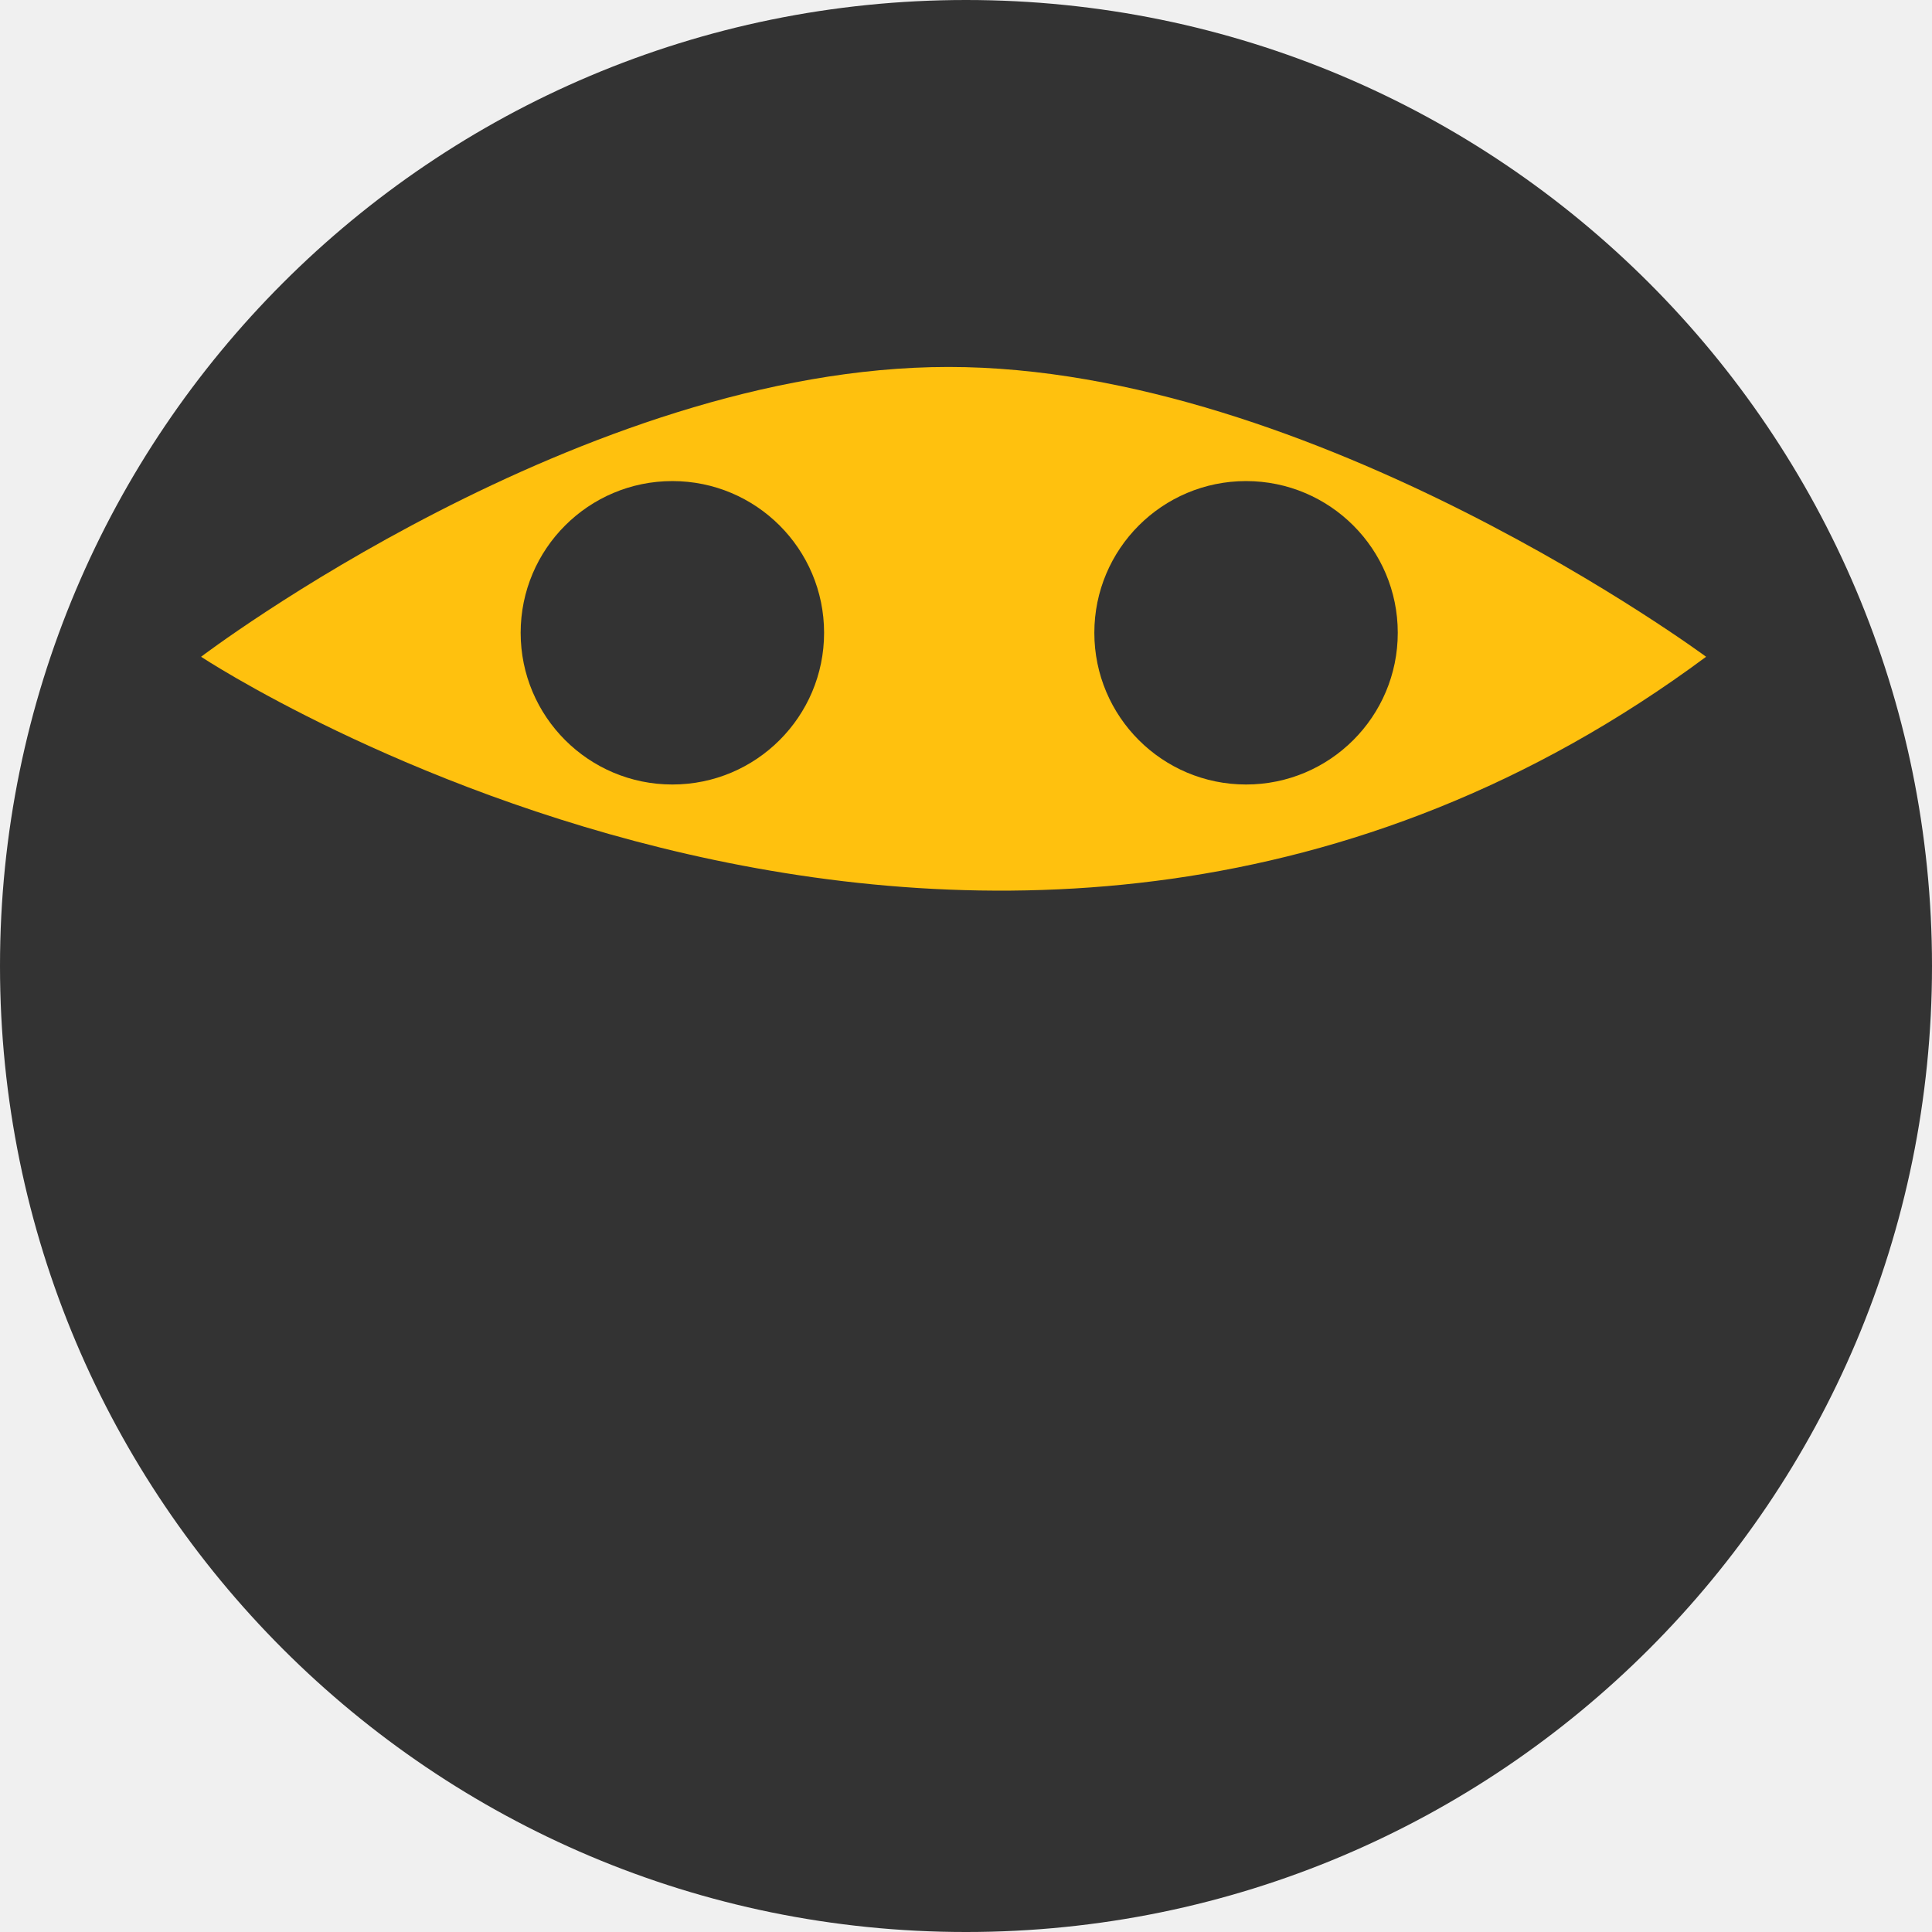
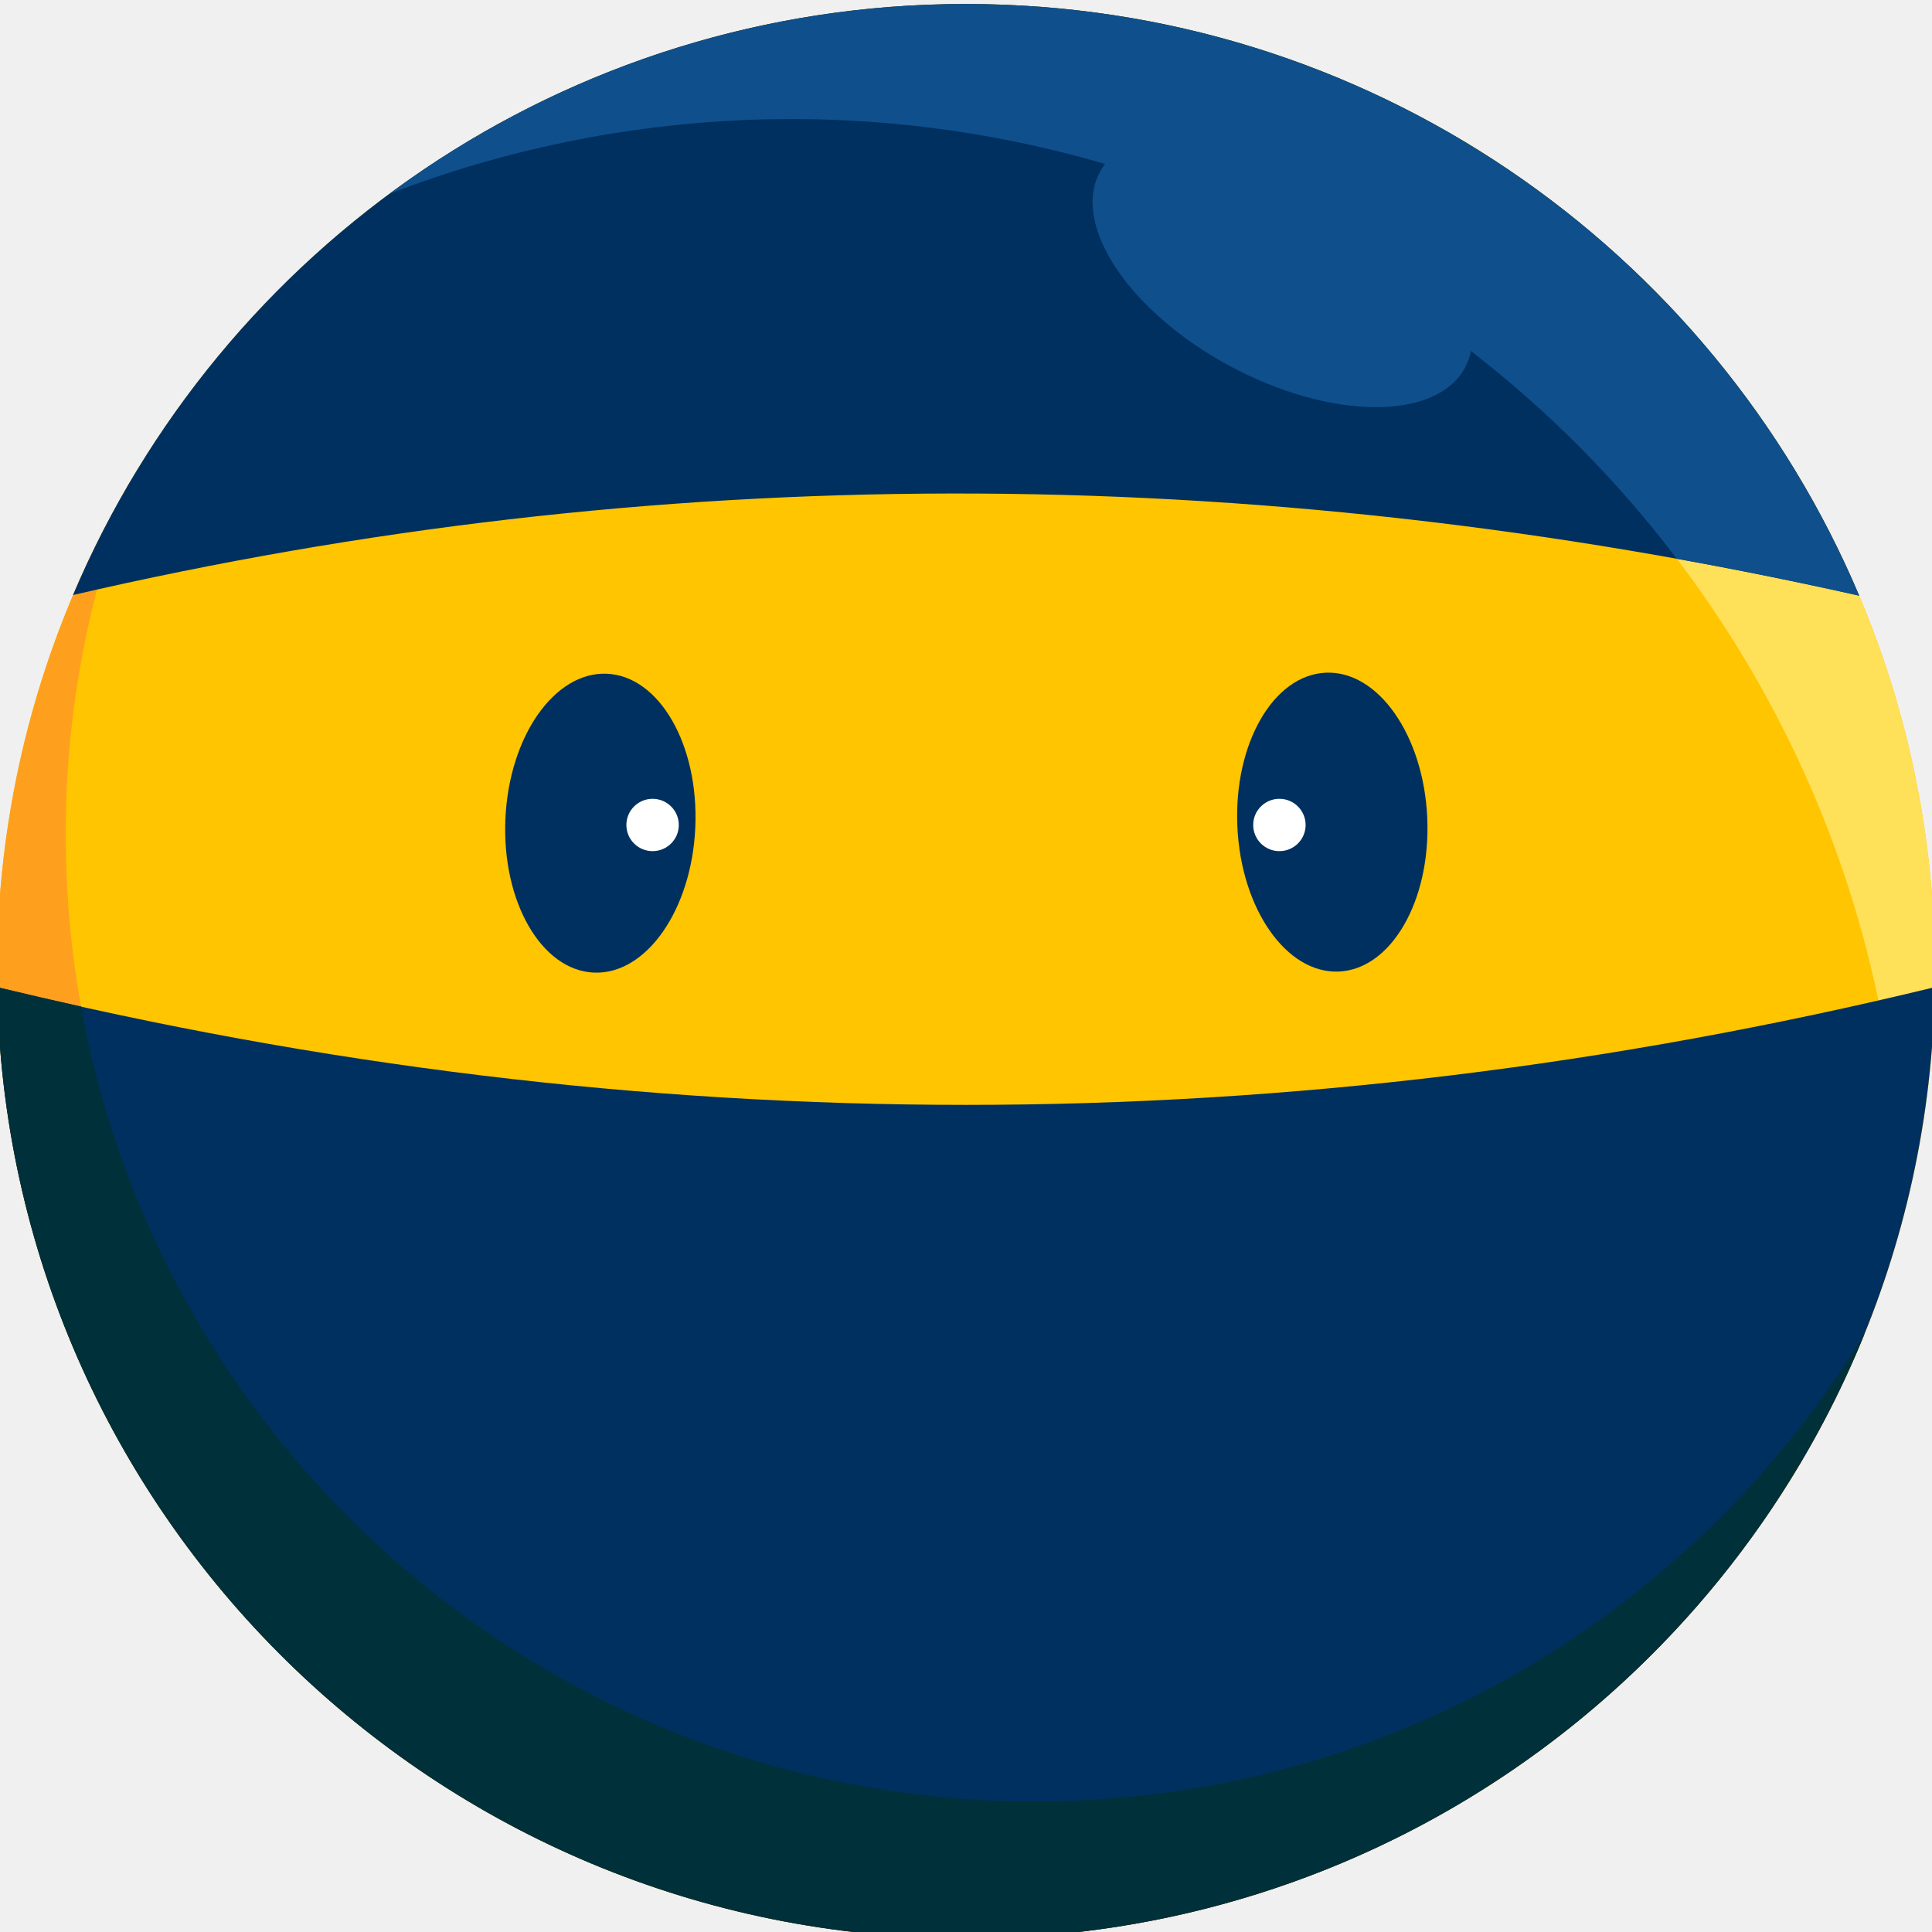
- <svg xmlns="http://www.w3.org/2000/svg" version="1.1" id="Layer_1" x="0px" y="0px" viewBox="0 0 473.931 473.931" style="enable-background:new 0 0 473.931 473.931;" xml:space="preserve">
-   <circle style="fill:#333333;" cx="236.966" cy="236.966" r="236.966" />
-   <path style="fill:#FFC10E;" d="M418.516,161.109c0,0-96.043-71.093-185.846-71.093S49.324,161.109,49.324,161.109  S244.524,290.2,418.516,161.109z" />
-   <g>
-     <circle style="fill:#333333;" cx="164.937" cy="155.227" r="37.216" />
-     <circle style="fill:#333333;" cx="305.664" cy="155.227" r="37.216" />
+ <svg xmlns="http://www.w3.org/2000/svg" width="2050px" height="2050px" viewBox="0 0 2050 2050" version="1.1" id="svg4311">
+   <defs id="defs4279">
+     <style id="style4277">.cls-1{fill:#fff;}.cls-2{fill:#ffc500;}.cls-3{fill:#ff9f1e;}.cls-4{fill:#ffe059;}.cls-5{fill:#00305f;}.cls-6{fill:#0f4f8c;}.cls-7{fill:#003039;}</style>
+   </defs>
+   <g data-name="Layer 3" id="Layer_3" transform="matrix(1.675314,0,0,1.672299,-692.1964,-683.5556)">
+     <circle class="cls-2" cx="1025" cy="1025" r="613.7" id="circle4286" />
+     <path class="cls-3" d="m 1068.5,1551.8 c -339,0 -613.7,-274.8 -613.7,-613.7 A 613.5,613.5 0 0 1 499.2,708.3 610.7,610.7 0 0 0 411.3,1025 c 0,338.9 274.8,613.7 613.7,613.7 257.7,0 478.3,-158.8 569.2,-383.9 -107.4,178 -302.7,297 -525.7,297 z" id="path4288" />
+     <path class="cls-4" d="m 1025,411.3 a 610.4,610.4 0 0 0 -365.1,120.4 706.9,706.9 0 0 1 453.2,-18.9 27.8,27.8 0 0 0 -3.3,5.1 c -18.2,33.9 18.9,89.1 82.7,123.3 63.8,34.2 130.4,34.6 148.6,0.8 a 38.6,38.6 0 0 0 3.7,-10.5 c 165.2,128 271.9,328.1 272.9,553.1 a 613.3,613.3 0 0 0 21,-159.6 c 0,-338.9 -274.8,-613.7 -613.7,-613.7 z" id="path4290" />
+     <ellipse class="cls-4" cx="1077.2" cy="561.6" rx="17.2" ry="25" transform="rotate(-60,1077.195,561.6435)" id="ellipse4292" />
+     <ellipse class="cls-5" cx="793.2" cy="930.8" rx="94.9" ry="60.2" transform="rotate(-87.5,793.4401,930.8167)" id="ellipse4294" />
+     <circle class="cls-1" cx="826.5" cy="932.2" r="16.6" id="circle4296" />
+     <ellipse class="cls-5" cx="1256.8" cy="930.8" rx="60.2" ry="94.9" transform="rotate(-2.5,1247.582,925.9053)" id="ellipse4298" />
+     <circle class="cls-1" cx="1223.5" cy="932.2" r="16.6" id="circle4300" />
+     <path class="cls-5" d="m 1590.7,786.7 c -93,-220.6 -311.3,-375.4 -565.7,-375.4 -254.4,0 -472.4,154.6 -565.6,375 364.8,-84.6 741.4,-87.3 1131.3,0.4 z" id="path4302" />
+     <path class="cls-6" d="m 1025,411.3 a 610.8,610.8 0 0 0 -365.1,120.4 706.9,706.9 0 0 1 453.2,-18.9 27.8,27.8 0 0 0 -3.3,5.1 c -18.2,33.9 18.9,89.1 82.7,123.3 63.8,34.2 130.4,34.6 148.6,0.8 a 38.6,38.6 0 0 0 3.7,-10.5 704.5,704.5 0 0 1 130.4,131.8 q 57.6,10.4 115.5,23.4 C 1497.7,566.1 1279.4,411.3 1025,411.3 Z" id="path4304" />
+     <path class="cls-5" d="m 411.4,1035.1 c 5.4,334.3 278,603.6 613.6,603.6 335.6,0 608.2,-269.3 613.6,-603.6 q -613.6,149.4 -1227.2,0 z" id="path4306" />
+     <path class="cls-7" d="m 1068.5,1551.8 c -301.6,0 -552.4,-217.6 -604,-504.4 q -26.5,-5.9 -53.1,-12.3 c 5.4,334.3 278,603.6 613.6,603.6 256.9,0 476.8,-157.8 568.3,-381.7 l 0.2,-0.5 c 0.2,-0.5 0.5,-1.1 0.7,-1.7 -107.5,178 -302.7,297 -525.7,297 z" id="path4308" />
  </g>
-   <g>
- </g>
-   <g>
- </g>
-   <g>
- </g>
-   <g>
- </g>
-   <g>
- </g>
-   <g>
- </g>
-   <g>
- </g>
-   <g>
- </g>
-   <g>
- </g>
-   <g>
- </g>
-   <g>
- </g>
-   <g>
- </g>
-   <g>
- </g>
-   <g>
- </g>
-   <g>
- </g>
</svg>
